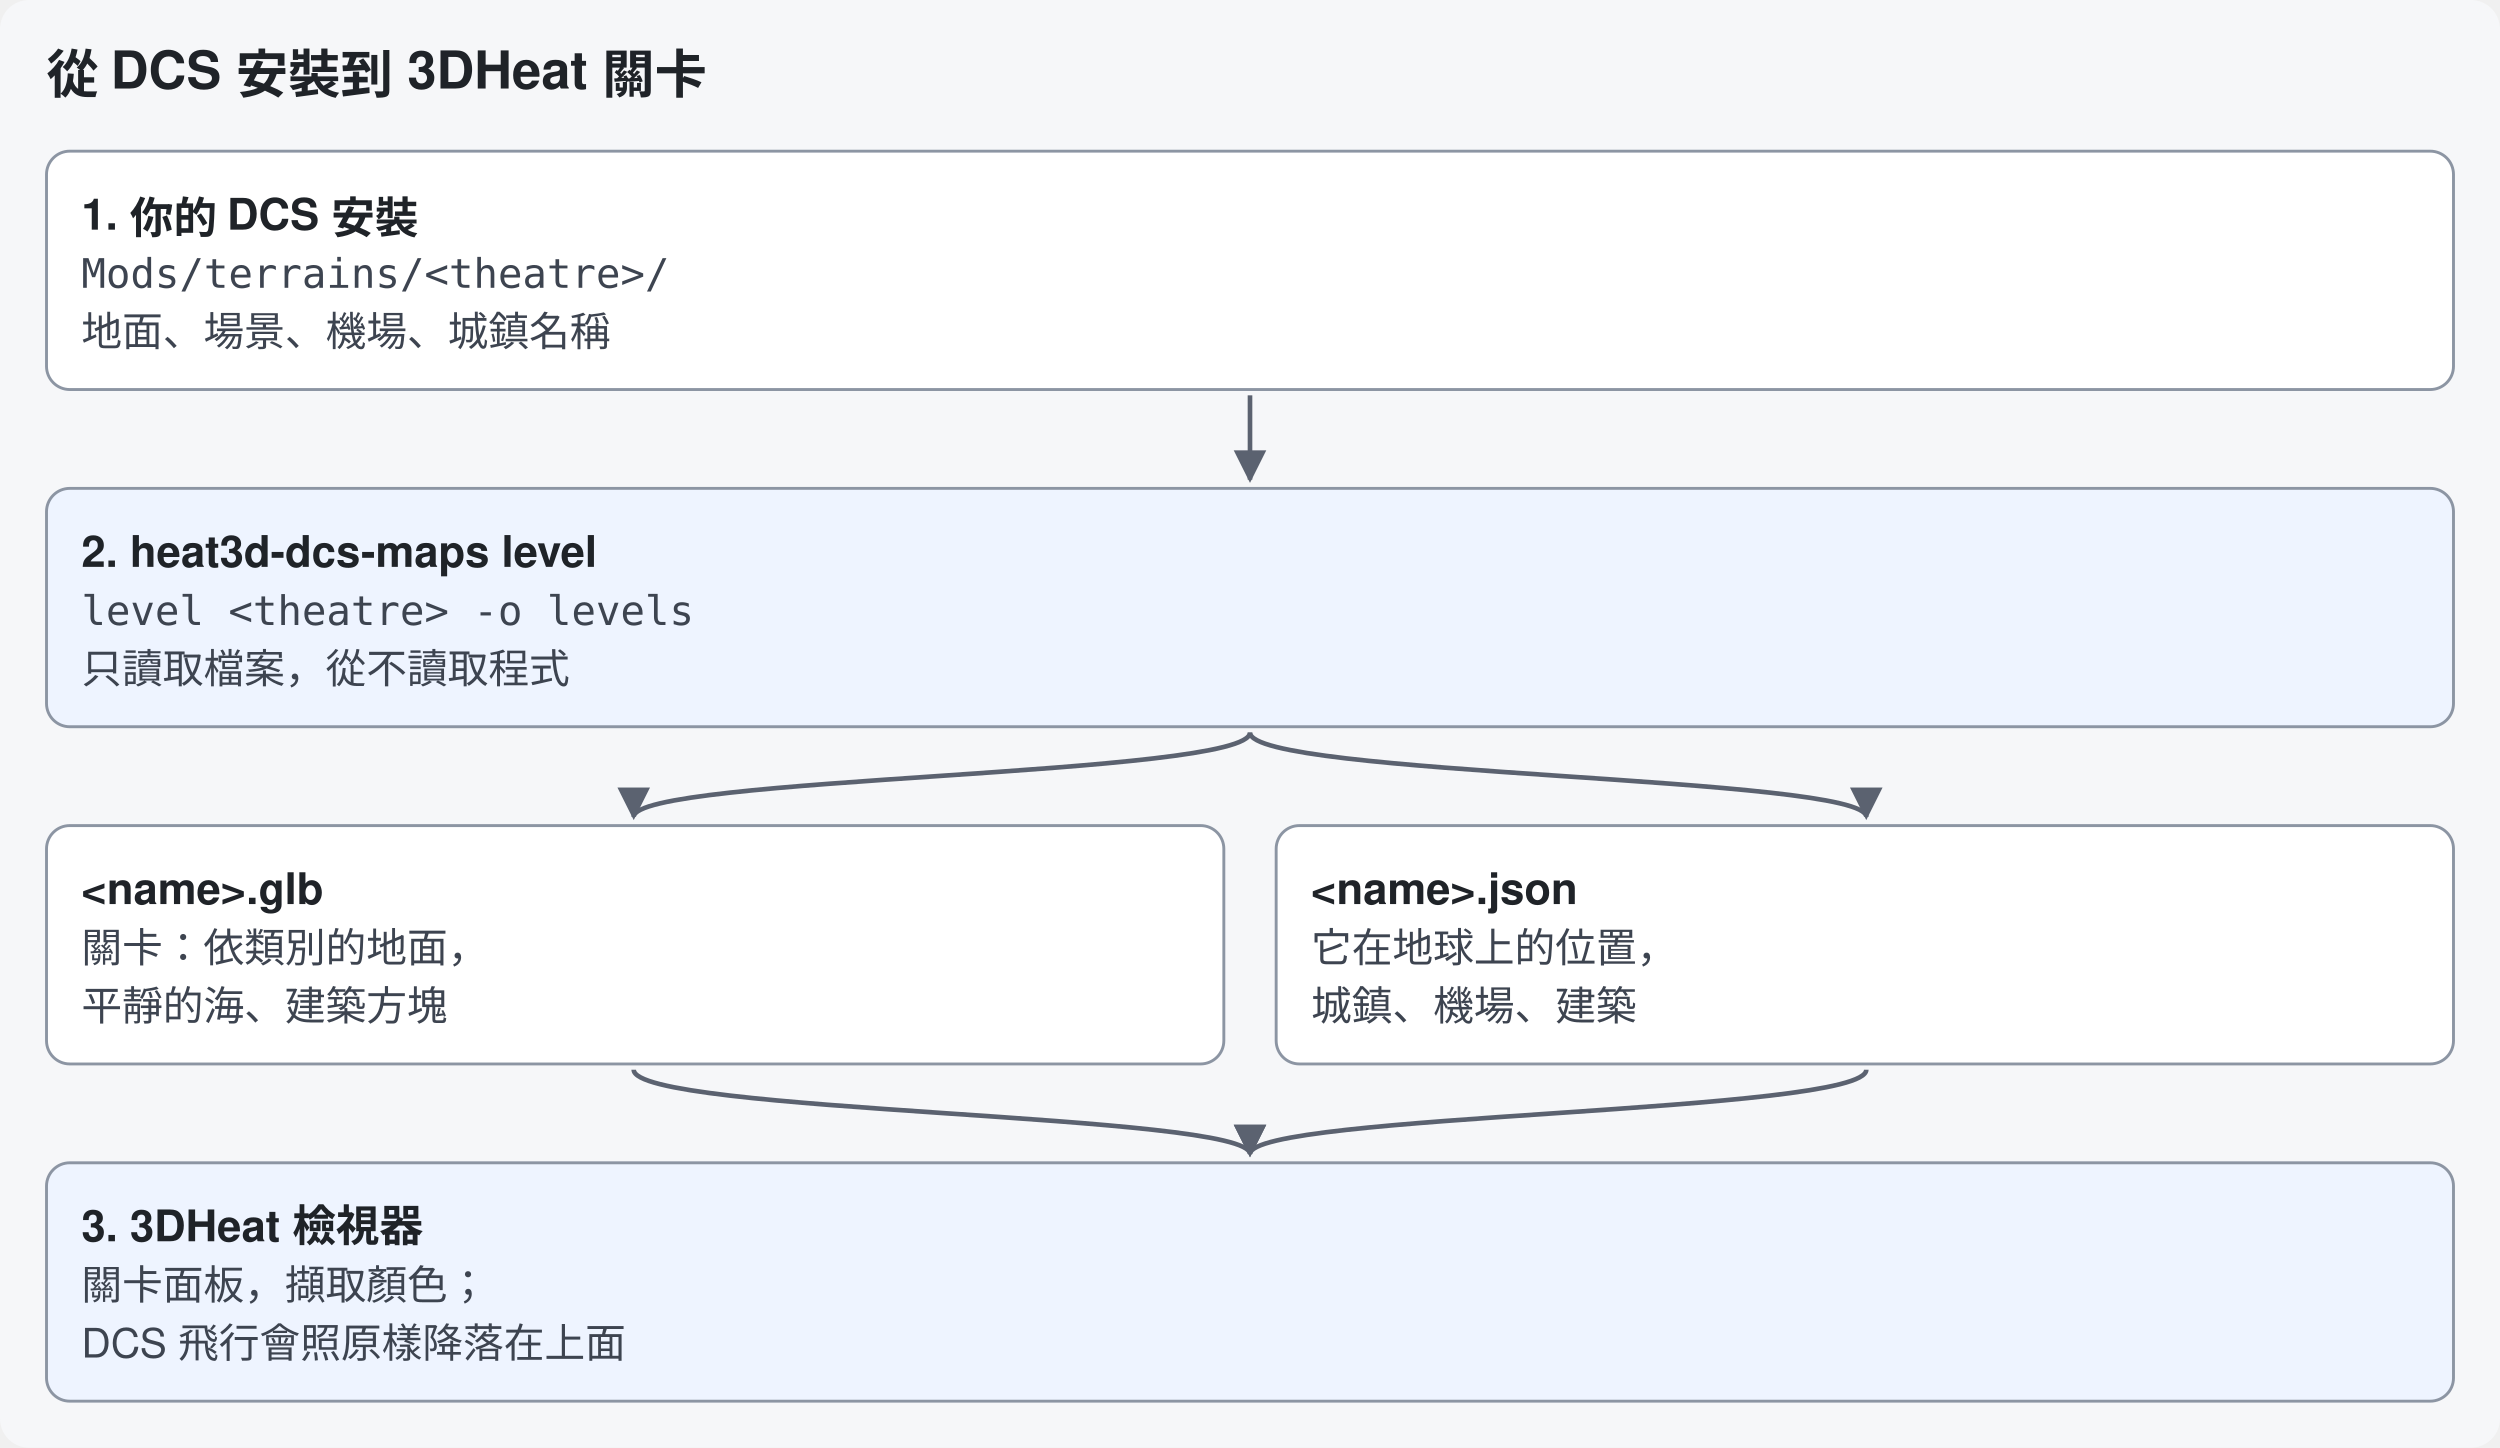
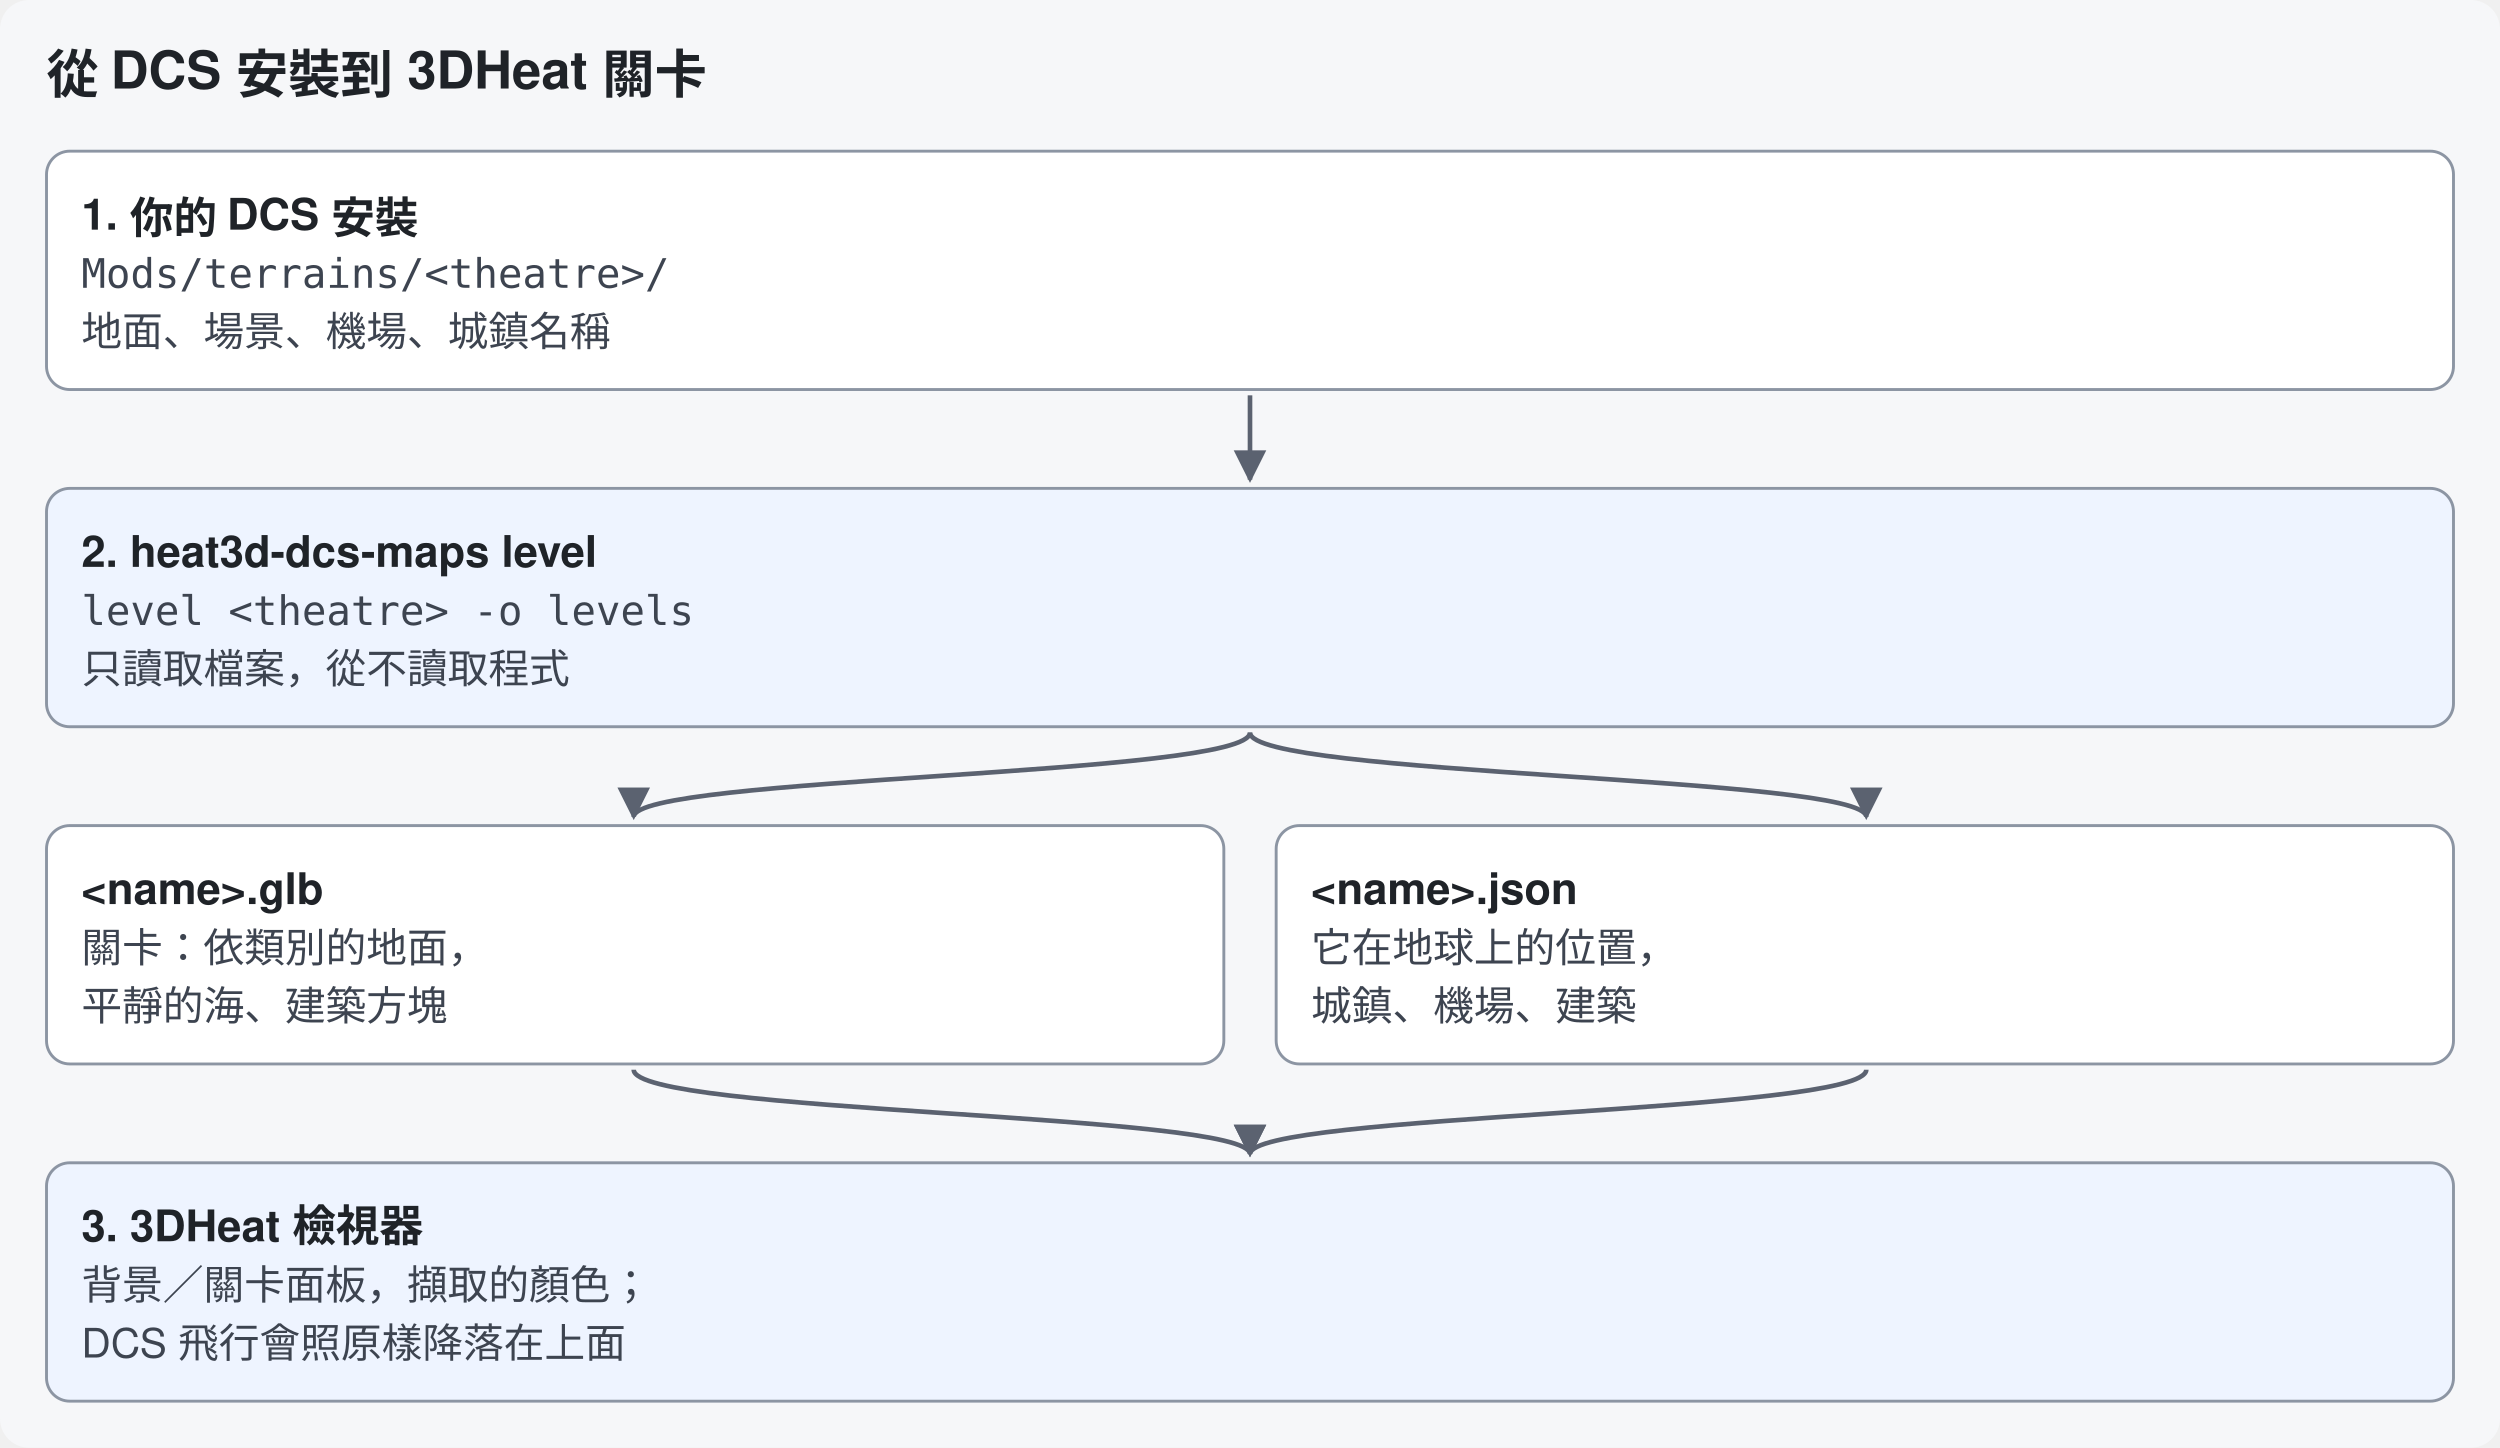
<svg xmlns="http://www.w3.org/2000/svg" width="860" height="498" viewBox="0 0 860 498" font-family="Segoe UI,Helvetica,Arial,sans-serif">
  <defs>
    <marker id="a" viewBox="0 0 10 10" refX="9" refY="5" markerWidth="7" markerHeight="7" orient="auto">
      <path d="M0,0L10,5L0,10z" fill="#5b6270" />
    </marker>
  </defs>
  <rect width="860" height="498" rx="10" fill="#f6f7f9" />
  <text x="16" y="32" font-size="18" fill="#1f2328" font-weight="600">從 DCS 安裝到 3DHeat 關卡</text>
  <rect x="16" y="52" width="828" height="82" rx="8" fill="#ffffff" stroke="#8c95a3" />
  <text x="28" y="79" font-size="15" fill="#1f2328" font-weight="600">1. 你的 DCS 安裝</text>
  <text x="28" y="99" font-size="14" fill="#3d4450" font-family="Consolas,Menlo,monospace">Mods/terrains/&lt;theatre&gt;/</text>
  <text x="28" y="119" font-size="14" fill="#3d4450">地面、場景、機場、城鎮名稱</text>
  <rect x="16" y="168" width="828" height="82" rx="8" fill="#eef4ff" stroke="#8c95a3" />
  <text x="28" y="195" font-size="15" fill="#1f2328" font-weight="600">2. heat3d-dcs-maps level</text>
  <text x="28" y="215" font-size="14" fill="#3d4450" font-family="Consolas,Menlo,monospace">level &lt;theatre&gt; -o levels</text>
  <text x="28" y="235" font-size="14" fill="#3d4450">只讀取檔案，從不讀取程式</text>
  <path d="M430,136 C430,151.0 430,151.0 430,165" fill="none" stroke="#5b6270" stroke-width="1.6" marker-end="url(#a)" />
  <rect x="16" y="284" width="405" height="82" rx="8" fill="#ffffff" stroke="#8c95a3" />
  <text x="28" y="311" font-size="15" fill="#1f2328" font-weight="600">&lt;name&gt;.glb</text>
  <text x="28" y="331" font-size="14" fill="#3d4450">關卡：依類別的地面，</text>
  <text x="28" y="351" font-size="14" fill="#3d4450">平靜的海、建築方塊</text>
  <rect x="439" y="284" width="405" height="82" rx="8" fill="#ffffff" stroke="#8c95a3" />
  <text x="451" y="311" font-size="15" fill="#1f2328" font-weight="600">&lt;name&gt;.json</text>
  <text x="451" y="331" font-size="14" fill="#3d4450">它在地球上的位置，</text>
  <text x="451" y="351" font-size="14" fill="#3d4450">城鎮、機場、建築</text>
  <path d="M430,252 C430,267.0 218,267.0 218,281" fill="none" stroke="#5b6270" stroke-width="1.6" marker-end="url(#a)" />
  <path d="M430,252 C430,267.0 642,267.0 642,281" fill="none" stroke="#5b6270" stroke-width="1.6" marker-end="url(#a)" />
  <rect x="16" y="400" width="828" height="82" rx="8" fill="#eef4ff" stroke="#8c95a3" />
  <text x="28" y="427" font-size="15" fill="#1f2328" font-weight="600">3. 3DHeat 檢視器</text>
-   <text x="28" y="447" font-size="14" fill="#3d4450">關卡面板，擷取顏色；</text>
+   <text x="28" y="447" font-size="14" fill="#3d4450">背景／關卡面板，擷取的顏色；</text>
  <text x="28" y="467" font-size="14" fill="#3d4450">DCS 飛行會照原樣降落在上面</text>
  <path d="M218,368 C218,383.0 430,383.0 430,397" fill="none" stroke="#5b6270" stroke-width="1.6" marker-end="url(#a)" />
  <path d="M642,368 C642,383.0 430,383.0 430,397" fill="none" stroke="#5b6270" stroke-width="1.6" marker-end="url(#a)" />
</svg>
